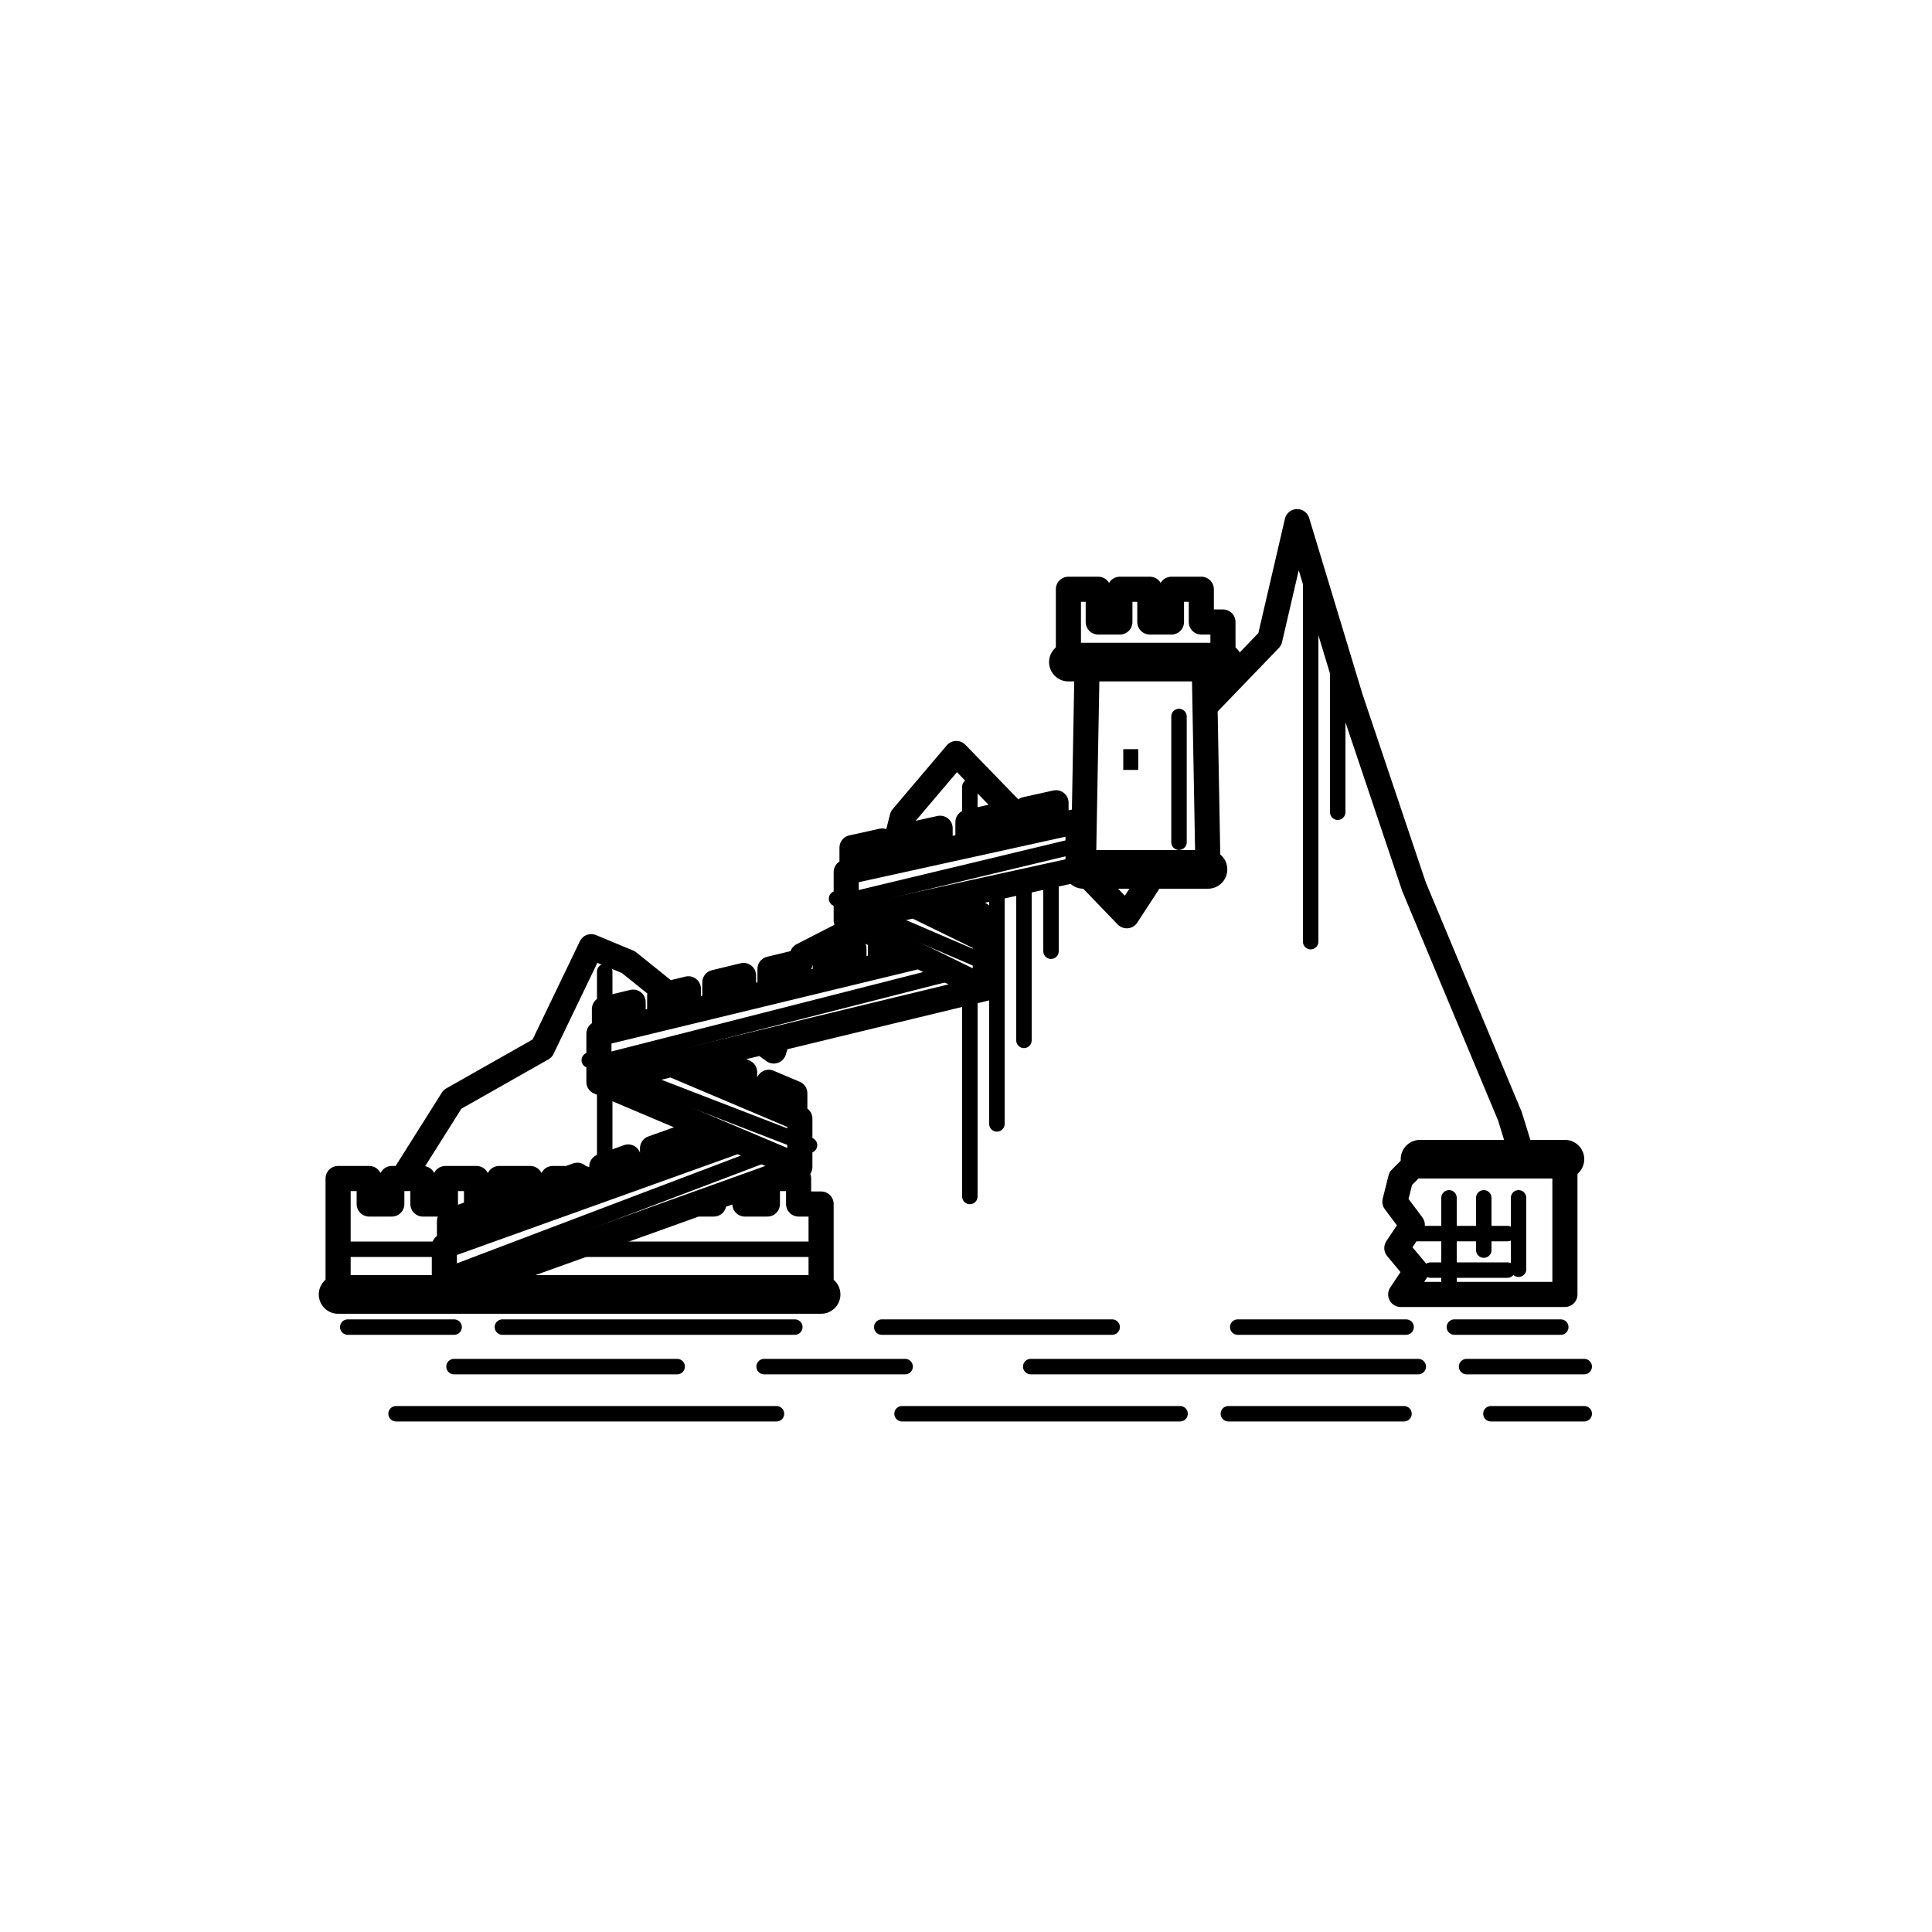
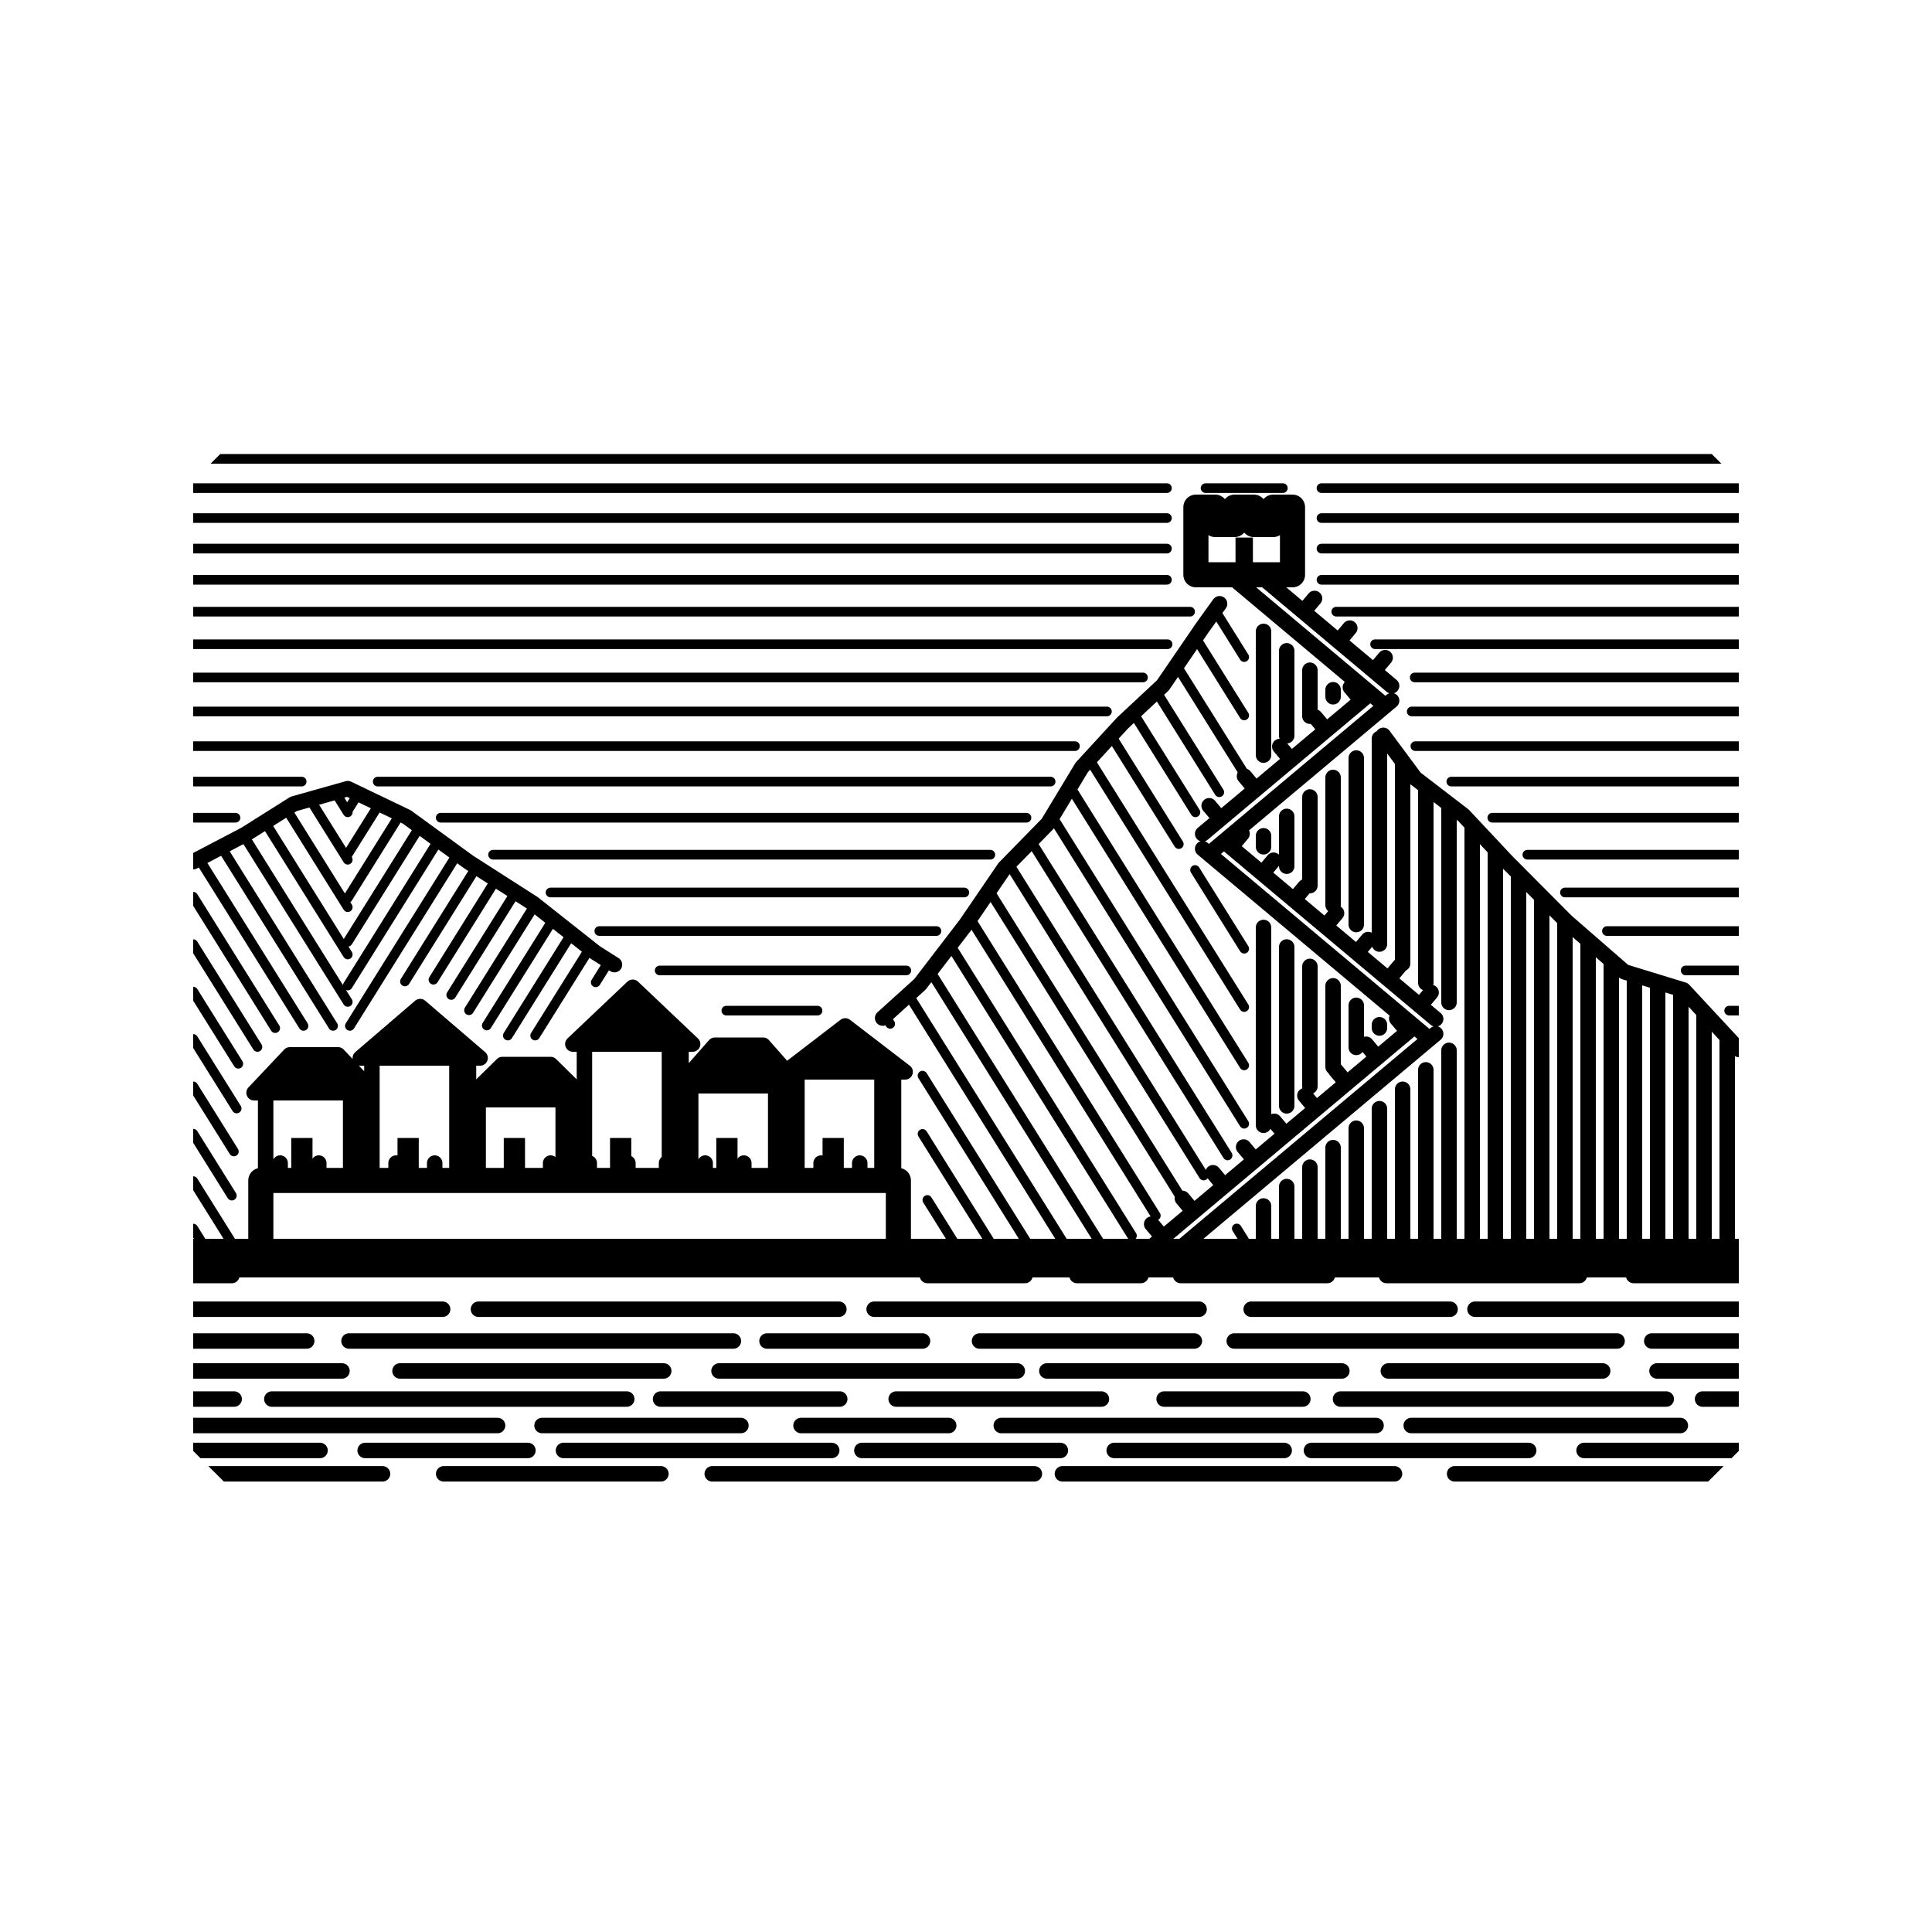
<svg xmlns="http://www.w3.org/2000/svg" viewBox="0 0 200 200">
  <defs>
    <clipPath id="w">
-       <path d="M35.94 48H164.06L170 53.94V146.06L164.06 152H35.94L30 146.06V53.94Z" />
+       <path d="M23.8 46L176.2 46L180 49.8L180 150.2L176.2 154L23.8 154L20 150.2L20 49.8Z" />
    </clipPath>
  </defs>
  <g clip-path="url(#w)" fill="none" stroke="#000" stroke-linecap="round" stroke-linejoin="round">
-     <path d="M116.28 77.55L117.83 77.55L117.83 79.7L116.28 79.7Z" fill="#000" stroke="none" />
-     <path d="M62.6 100.58L62.6 106.85M62.6 112.25L62.6 123.05M100.4 81.44L100.4 87.46M100.4 92.46L100.4 96.54M100.4 102.71L100.4 123.86M103.2 84.33L103.2 86.85M103.2 91.85L103.2 116.35M106 91.23L106 107.7M108.8 90.62L108.8 98.47M135.68 60.62L135.68 97.48M138.48 69.87L138.48 84.08M35.8 129.32L46 129.32M59.05 129.32L84.2 129.32M150 124L150 133M153.6 124L153.6 129.41M157.2 124L157.2 131.39M156.05 127.7L146.1 127.7M156.05 131.48L148.1 131.48M36 137.38L47.01 137.38M52.01 137.38L82.28 137.38M91.28 137.38L115.13 137.38M128.13 137.38L145.56 137.38M150.56 137.38L161.57 137.38M47 141.47L70.1 141.47M79.1 141.47L93.7 141.47M106.7 141.47L146.82 141.47M151.82 141.47L164 141.47M41 146.35L80.38 146.35M93.38 146.35L122.16 146.35M127.16 146.35L145.34 146.35M154.34 146.35L164 146.35M47 131.75L79.52 119.41M83.8 118.55L64.97 111.28M62 110.14L61 109.75M63 109.75L98.63 100.67M103 100.07L90.4 94.66M87.6 93.46L86.6 93.03M88.6 93.03L110.6 87.75M122.05 74.17L122.05 87.19" stroke-width="1.6" />
-     <path d="M40.26 124.64L40.56 123.98M41.67 122L46.84 113.8L56.13 108.54L61.2 98L65.05 99.6L71.42 104.72M78.88 107.91L80.1 108.8L80.48 107.53M82.1 102.14L83.06 98.9L88.89 95.91M92.22 89.26L93.4 84.6L99 78L104.99 84.18L106.41 84.64L107.72 85.85M111.6 89.57L116.64 94.8L119.77 90M124.75 73.13L131.45 66.18L134.28 54L139.8 72.24L146.38 91.8L156.3 115.54L157.68 120M35 134L35 122L38.22 122L38.22 124.64L40.56 124.64L40.56 122L43.78 122L43.78 124.64L46.11 124.64L46.11 122L49.33 122L49.33 124.64L51.67 124.64L51.67 122L54.89 122L54.89 124.64L57.22 124.64L57.22 122L60.44 122L60.44 123.82M62.78 122.98L62.78 122L65.52 122M72.09 124.64L73.89 124.64L73.89 124M77.11 122.84L77.11 124.64L79.44 124.64L79.44 122M79.45 122L82.67 122L82.67 124.64L85 124.64L85 124.64L85 134L46 134L35 134M162 120L147 120L145 122L144.4 124.4L146.2 126.8L144.6 129.2L146.6 131.6L145 134L162 134ZM46 134L82.8 120.8L82.8 115.8M76.4 118.09L46 129L46 134M46.53 128.81L46.53 126.41L49.26 125.43L49.26 127.83M51.78 126.93L51.78 124.53L54.52 123.55L54.52 125.95M57.04 125.04L57.04 122.64L59.77 121.66L59.77 124.06M62.3 123.15L62.3 120.75L65.03 119.77L65.03 122.17M67.55 121.27L67.55 118.87L70.29 117.89L70.29 120.29M72.81 119.38L72.81 116.98L73.33 116.8M75.55 117.73L75.55 118.4M79.73 114.5L80.8 114.12L80.8 114.95M82.8 120.8L62 112M69.52 110.18L82.8 115.8L82.8 120.8M82.28 115.58L82.28 113.18L79.58 112.04L79.58 114.44M77.08 113.38L77.08 110.98L74.38 109.84L74.38 112.24M71.88 111.18L71.88 109.61M65.61 106.13L63.98 105.44L63.98 106.52M62 112L102 102.32L102 97.32M95.16 98.98L62 107L62 112M62.57 106.86L62.57 104.46L65.54 103.74L65.54 106.14M68.29 105.48L68.29 103.08L71.26 102.36L71.26 104.76M74 104.1L74 101.7L76.97 100.98L76.97 103.38M79.71 102.71L79.71 100.31L82.69 99.59L82.69 101.99M85.43 101.33L85.43 98.93L88.4 98.21L88.4 100.61M91.14 99.95L91.14 97.55L91.88 97.37M94.11 98.46L94.11 99.23M98.72 95.71L99.83 95.45L99.83 96.26M102 102.32L87.6 95.28M94.65 93.73L102 97.32L102 102.32M101.52 97.09L101.52 94.69L99.02 93.47L99.02 95.87M96.72 94.74L96.72 93.27M90.99 89.54L89.42 88.77L89.42 89.88M87.6 95.28L111.6 90L111.6 85L87.6 90.28ZM88.2 90.15L88.2 87.75L91.32 87.06L91.32 89.46M94.2 88.83L94.2 86.43L97.32 85.74L97.32 88.14M100.2 87.51L100.2 85.11L103.32 84.42L103.32 86.82M106.2 86.19L106.2 83.79L109.32 83.1L109.32 85.5M112.54 68.54L124.66 68.54L125.05 90L112.15 90ZM110.6 68.54L110.6 61L113.69 61L113.69 64.39L115.93 64.39L115.93 61L119.03 61L119.03 64.39L121.27 64.39L121.27 61L124.36 61L124.36 64.39L126.6 64.39L126.6 64.39L126.6 68.54Z" stroke-width="2.6" />
-     <path d="M35 134L46 134L85 134M162 120L147 120M112.15 90L125.05 90M110.6 68.54L126.6 68.54" stroke-width="4" />
+     <path d="M30.15 117.8L32.35 117.8L32.35 123.2L30.15 123.2ZM26.3 113.12L30 109.2L35 109.2L38.7 113.12ZM41.15 117.8L43.35 117.8L43.35 123.2L41.15 123.2ZM37.3 109.52L43.5 104.2L49.7 109.52ZM52.15 117.8L54.35 117.8L54.35 123.2L52.15 123.2ZM48.3 113.84L52 110.2L57 110.2L60.7 113.84ZM63.15 117.8L65.35 117.8L65.35 123.2L63.15 123.2ZM59.3 108.08L65.5 102.2L71.7 108.08ZM74.15 117.8L76.35 117.8L76.35 123.2L74.15 123.2ZM70.3 112.4L74 108.2L79 108.2L82.7 112.4ZM85.15 117.8L87.35 117.8L87.35 123.2L85.15 123.2ZM81.3 110.96L87.5 106.2L93.7 110.96ZM127.9 55.65L129.7 55.65L129.7 58.45L127.9 58.45Z" fill="#000" stroke="none" />
+     <path d="M20 47.5L180 47.5M20 50.53L120.8 50.53M124.8 50.53L128.8 50.53L132.8 50.53M136.8 50.53L180 50.53M20 53.63L120.8 53.63M136.8 53.63L180 53.63M20 56.79L120.8 56.79M136.8 56.79L180 56.79M20 60.02L120.8 60.02M136.8 60.02L180 60.02M20 63.32L123.2 63.32M138.33 63.32L180 63.32M20 66.69L120.87 66.69M142.35 66.69L180 66.69M20 70.13L118.32 70.13M146.45 70.13L180 70.13M20 73.65L114.59 73.65M146.14 73.65L180 73.65M20 77.24L111.28 77.24M146.52 77.24L180 77.24M20 80.91L31.23 80.91M39.1 80.91L108.76 80.91M150.24 80.91L180 80.91M20 84.65L24.38 84.65M45.62 84.65L106.26 84.65M154.48 84.65L180 84.65M51.04 88.48L102.52 88.48M158.11 88.48L180 88.48M56.99 92.39L99.83 92.39M162 92.39L180 92.39M62.04 96.38L96.94 96.38M166.35 96.38L180 96.38M68.29 100.46L93.82 100.46M174.5 100.46L180 100.46M75.19 104.62L84.63 104.62M179 104.62L180 104.62M34.7 82.01L36 84.09M32.09 82.74L36 89M29.63 83.71L36 93.91M27.43 85.09L36 98.81M25.22 86.47L36 103.72M22.91 87.68L34.48 106.2M20.6 88.89L31.42 106.2M20 92.83L28.49 106.43M20 97.74L26.65 108.38M20 102.65L24.67 110.12M20 107.55L24.5 114.75M20 112.46L24.21 119.2M20 117.36L24 123.77M20 122.27L24 128.67M20 127.18L21.91 130.24M36 83.9L37.09 82.16M36 88.43L39.27 83.21M36 92.96L41.44 84.25M36 97.49L43.46 85.56M36 102.02L45.4 86.97M36.22 106.2L47.35 88.39M41.92 101.6L49.32 89.76M44.87 101.42L51.34 91.05M46.71 103L53.37 92.35M48.55 104.58L55.38 93.66M50.39 106.16L57.27 95.16M52.57 107.2L59.16 96.65M55.4 107.2L61.06 98.15M61.67 101.69L63.04 99.5M125.77 63.17L128.8 68.02M123.77 66.01L128.8 74.06M121.79 68.88L128.7 79.93M119.7 71.58L126.22 82.01M117.32 73.8L123.75 84.09M115.01 76.14L122.03 87.38M123.71 90.06L128.8 98.21M112.76 78.59L128.8 104.25M110.77 81.44L128.8 110.29M108.92 84.51L128.8 116.33M106.72 87.04L127.08 119.61M104.42 89.39L124.6 121.69M128.03 127.17L128.8 128.4M102.39 92.18L122.13 123.77M125.55 129.25L126.17 130.24M100.42 95.06L119.65 125.84M98.36 97.81L117.18 127.92M96.29 100.53L114.85 130.24M94.04 102.97L111.08 130.24M91.63 105.15L92.15 105.99M95.5 111.35L107.31 130.24M95.5 117.38L103.53 130.24M96 124.22L99.76 130.24" stroke-width="1" />
+     <path d="M20 89.2L25.37 86.39L30.4 83.22L36 81.64L42.11 84.57L48.55 89.26L55.2 93.52L61.64 98.61L63.61 99.86M178.8 107.35L178.8 130.24M176.4 104.76L176.4 130.24M174 102.39L174 130.24M171.6 101.66L171.6 130.24M169.2 100.93L169.2 130.24M166.8 99.43L166.8 130.24M164.4 97.34L164.4 130.24M162 95.22L162 130.24M159.6 92.81L159.6 130.24M157.2 90.4L157.2 130.24M154.8 87.92L154.8 130.24M152.4 85.36L152.4 130.24M150 83.25L150 103.77M150 108.73L150 130.24M147.6 81.4L147.6 101.75M147.6 110.75L147.6 130.24M145.2 78.81L145.2 99.74M145.2 112.76L145.2 130.24M142.8 76.45L142.8 97.73M142.8 106.08L142.8 106.42M142.8 114.77L142.8 130.24M140.4 78.47L140.4 95.71M140.4 104.07L140.4 108.43M140.4 116.79L140.4 130.24M138 71.4L138 72.13M138 80.48L138 93.7M138 102.05L138 110.45M138 118.8L138 130.24M135.6 69.38L135.6 74.14M135.6 82.5L135.6 91.68M135.6 100.04L135.6 112.46M135.6 120.82L135.6 130.24M133.2 67.37L133.2 76.16M133.2 84.51L133.2 89.67M133.2 98.03L133.2 114.48M133.2 122.83L133.2 130.24M130.8 65.36L130.8 78.17M130.8 86.52L130.8 87.66M130.8 96.01L130.8 116.49M130.8 124.84L130.8 130.24M91.37 105.39L95.23 101.9L100 95.68L103.99 89.84L108.48 85.25L111.99 79.43L116.22 74.83L120.38 70.95L124.55 64.86L126.25 62.5M143.2 76.12L146.49 80.55L151.5 84.4L156 89.2L162.15 95.38L168.15 100.6L174.28 102.48L180 108.64M20 132.04L24 132.04M96 132.04L106.11 132.04M111.49 132.04L118.11 132.04M122.22 132.04L137.41 132.04M143.53 132.04L163.49 132.04M169.11 132.04L180 132.04M20 135.53L45.82 135.53M49.53 135.53L86.84 135.53M90.49 135.53L124.13 135.53M129.52 135.53L150.11 135.53M152.69 135.53L180 135.53M20 138.82L31.75 138.82M36.13 138.82L75.92 138.82M79.4 138.82L95.5 138.82M101.4 138.82L123.64 138.82M127.77 138.82L167.4 138.82M170.99 138.82L180 138.82M20 141.92L35.4 141.92M41.41 141.92L68.71 141.92M74.43 141.92L105.31 141.92M108.37 141.92L138.91 141.92M143.72 141.92L165.91 141.92M171.53 141.92L180 141.92M20 144.83L24.24 144.83M28.14 144.83L64.88 144.83M68.38 144.83L86.93 144.83M92.77 144.83L114.02 144.83M120.51 144.83L134.87 144.83M138.77 144.83L172.49 144.83M176.25 144.83L180 144.83M20 147.57L51.51 147.57M56.11 147.57L76.7 147.57M82.92 147.57L98.21 147.57M103.65 147.57L142.45 147.57M146.09 147.57L173.95 147.57M20 150.15L33.13 150.15M37.8 150.15L54.65 150.15M58.33 150.15L86.1 150.15M89.22 150.15L109.77 150.15M115.34 150.15L132.94 150.15M135.76 150.15L158.25 150.15M163.98 150.15L180 150.15M20 152.57L39.6 152.57M45.93 152.57L68.42 152.57M73.73 152.57L107.08 152.57M109.98 152.57L144.36 152.57M150.58 152.57L180 152.57M27.5 113.12L37.5 113.12L37.5 122.2M27.5 122.2L27.5 113.12M36.3 113.52L36.3 122.2M26.3 113.12L30 109.2L35 109.2L38.5 112.91M38.5 113.12L26.3 113.12M38.5 109.52L48.5 109.52L48.5 113.64M48.5 113.84L48.5 122.2M38.5 122.2L38.5 109.52M47.3 109.92L47.3 122.2M37.3 109.52L43.5 104.2L49.7 109.52ZM49.5 113.84L59.5 113.84L59.5 122.2M49.5 122.2L49.5 113.84M58.3 114.24L58.3 122.2M48.3 113.84L52 110.2L57 110.2L60.5 113.64M60.5 113.84L48.3 113.84M60.5 108.08L70.5 108.08L70.5 112.17M70.5 112.4L70.5 122.2M60.5 122.2L60.5 108.08M69.3 108.48L69.3 122.2M59.3 108.08L65.5 102.2L71.7 108.08ZM71.5 112.4L81.5 112.4L81.5 122.2M71.5 122.2L71.5 112.4M80.3 112.8L80.3 122.2M70.3 112.4L74 108.2L79 108.2L81.38 110.9M81.43 110.96L82.5 112.17M82.5 112.4L70.3 112.4M82.5 110.96L92.5 110.96L92.5 122.2M82.5 122.2L82.5 110.96M91.3 111.36L91.3 122.2M81.3 110.96L87.5 106.2L93.7 110.96ZM29 120.4L29 122.2M33 120.4L33 122.2M37 120.4L37 122.2M41 120.4L41 122.2M45 120.4L45 122.2M49 120.4L49 122.2M53 120.4L53 122.2M57 120.4L57 122.2M61 120.4L61 122.2M65 120.4L65 122.2M69 120.4L69 122.2M73 120.4L73 122.2M77 120.4L77 122.2M81 120.4L81 122.2M85 120.4L85 122.2M89 120.4L89 122.2M118.8 129.43L146.42 106.25M120.08 130.97L148.62 107.02M120.38 128.1L119.22 126.72M123.55 125.44L122.4 124.06M126.72 122.78L125.57 121.4M129.9 120.12L128.74 118.74M133.07 117.46L131.91 116.08M136.24 114.8L135.08 113.42M139.41 112.14L138.25 110.76M142.58 109.48L141.42 108.1M145.75 106.81L144.59 105.44M148.62 105.48L126.7 87.09M147.34 107.02L124.5 87.86M146.99 104.12L148.15 102.74M143.73 101.38L144.89 100M140.47 98.64L141.63 97.26M137.21 95.9L138.36 94.53M133.94 93.17L135.1 91.79M130.68 90.43L131.84 89.05M127.42 87.69L128.58 86.31M124.5 86.32L141.86 71.76M125.79 87.86L144.06 72.53M126.33 84.79L125.17 83.41M129.98 81.73L128.83 80.35M133.64 78.66L132.48 77.28M137.29 75.59L136.13 74.22M140.94 72.53L139.79 71.15M144.06 71L130.36 59.5M142.77 72.53L128.16 60.27M142.23 69.46L143.39 68.08M138.58 66.4L139.73 65.02M134.92 63.33L136.08 61.95M131.27 60.27L131.91 59.5" stroke-width="1.6" />
+     <path d="M27 122.2L93 122.2L93 130.2L27 130.2ZM123.8 59.5L123.8 54.3L123.8 52.5L125.8 52.5L125.8 54.3L127.8 54.3L127.8 52.5L129.8 52.5L129.8 54.3L131.8 54.3L131.8 52.5L133.8 52.5L133.8 59.5Z" stroke-width="2.6" />
+     <path d="M20 130.24L180 130.24" stroke-width="4" />
  </g>
</svg>
